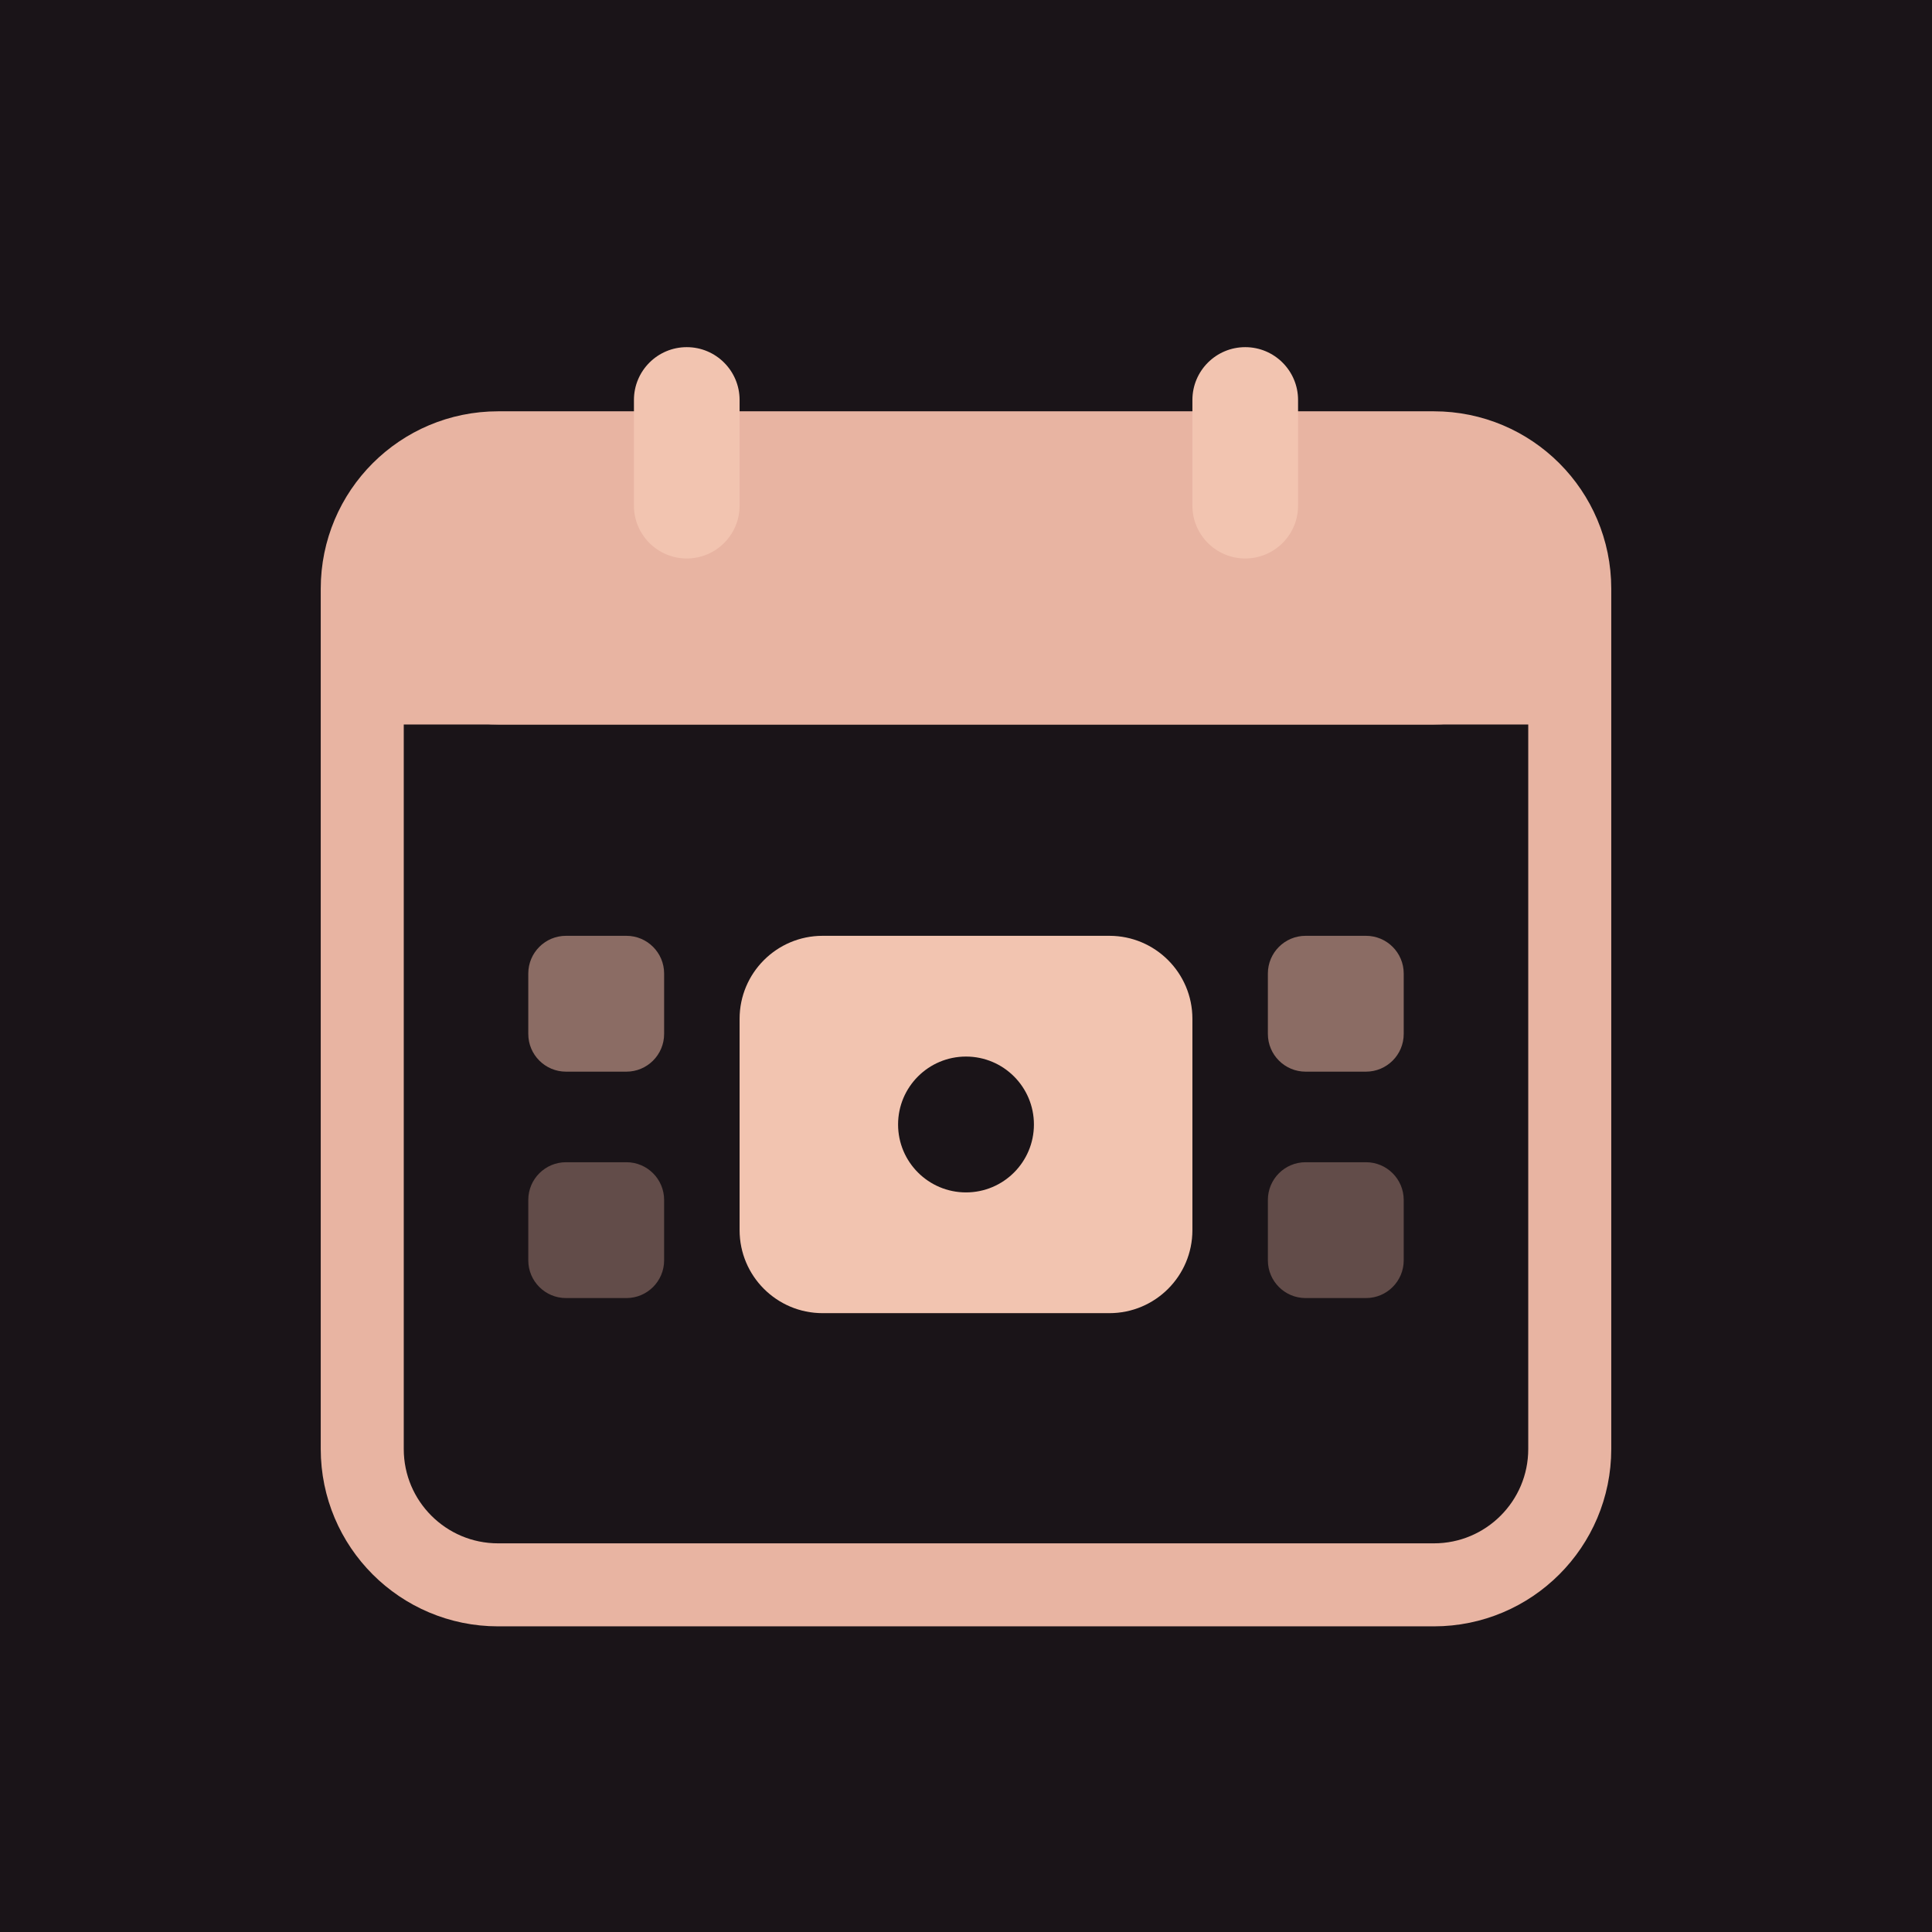
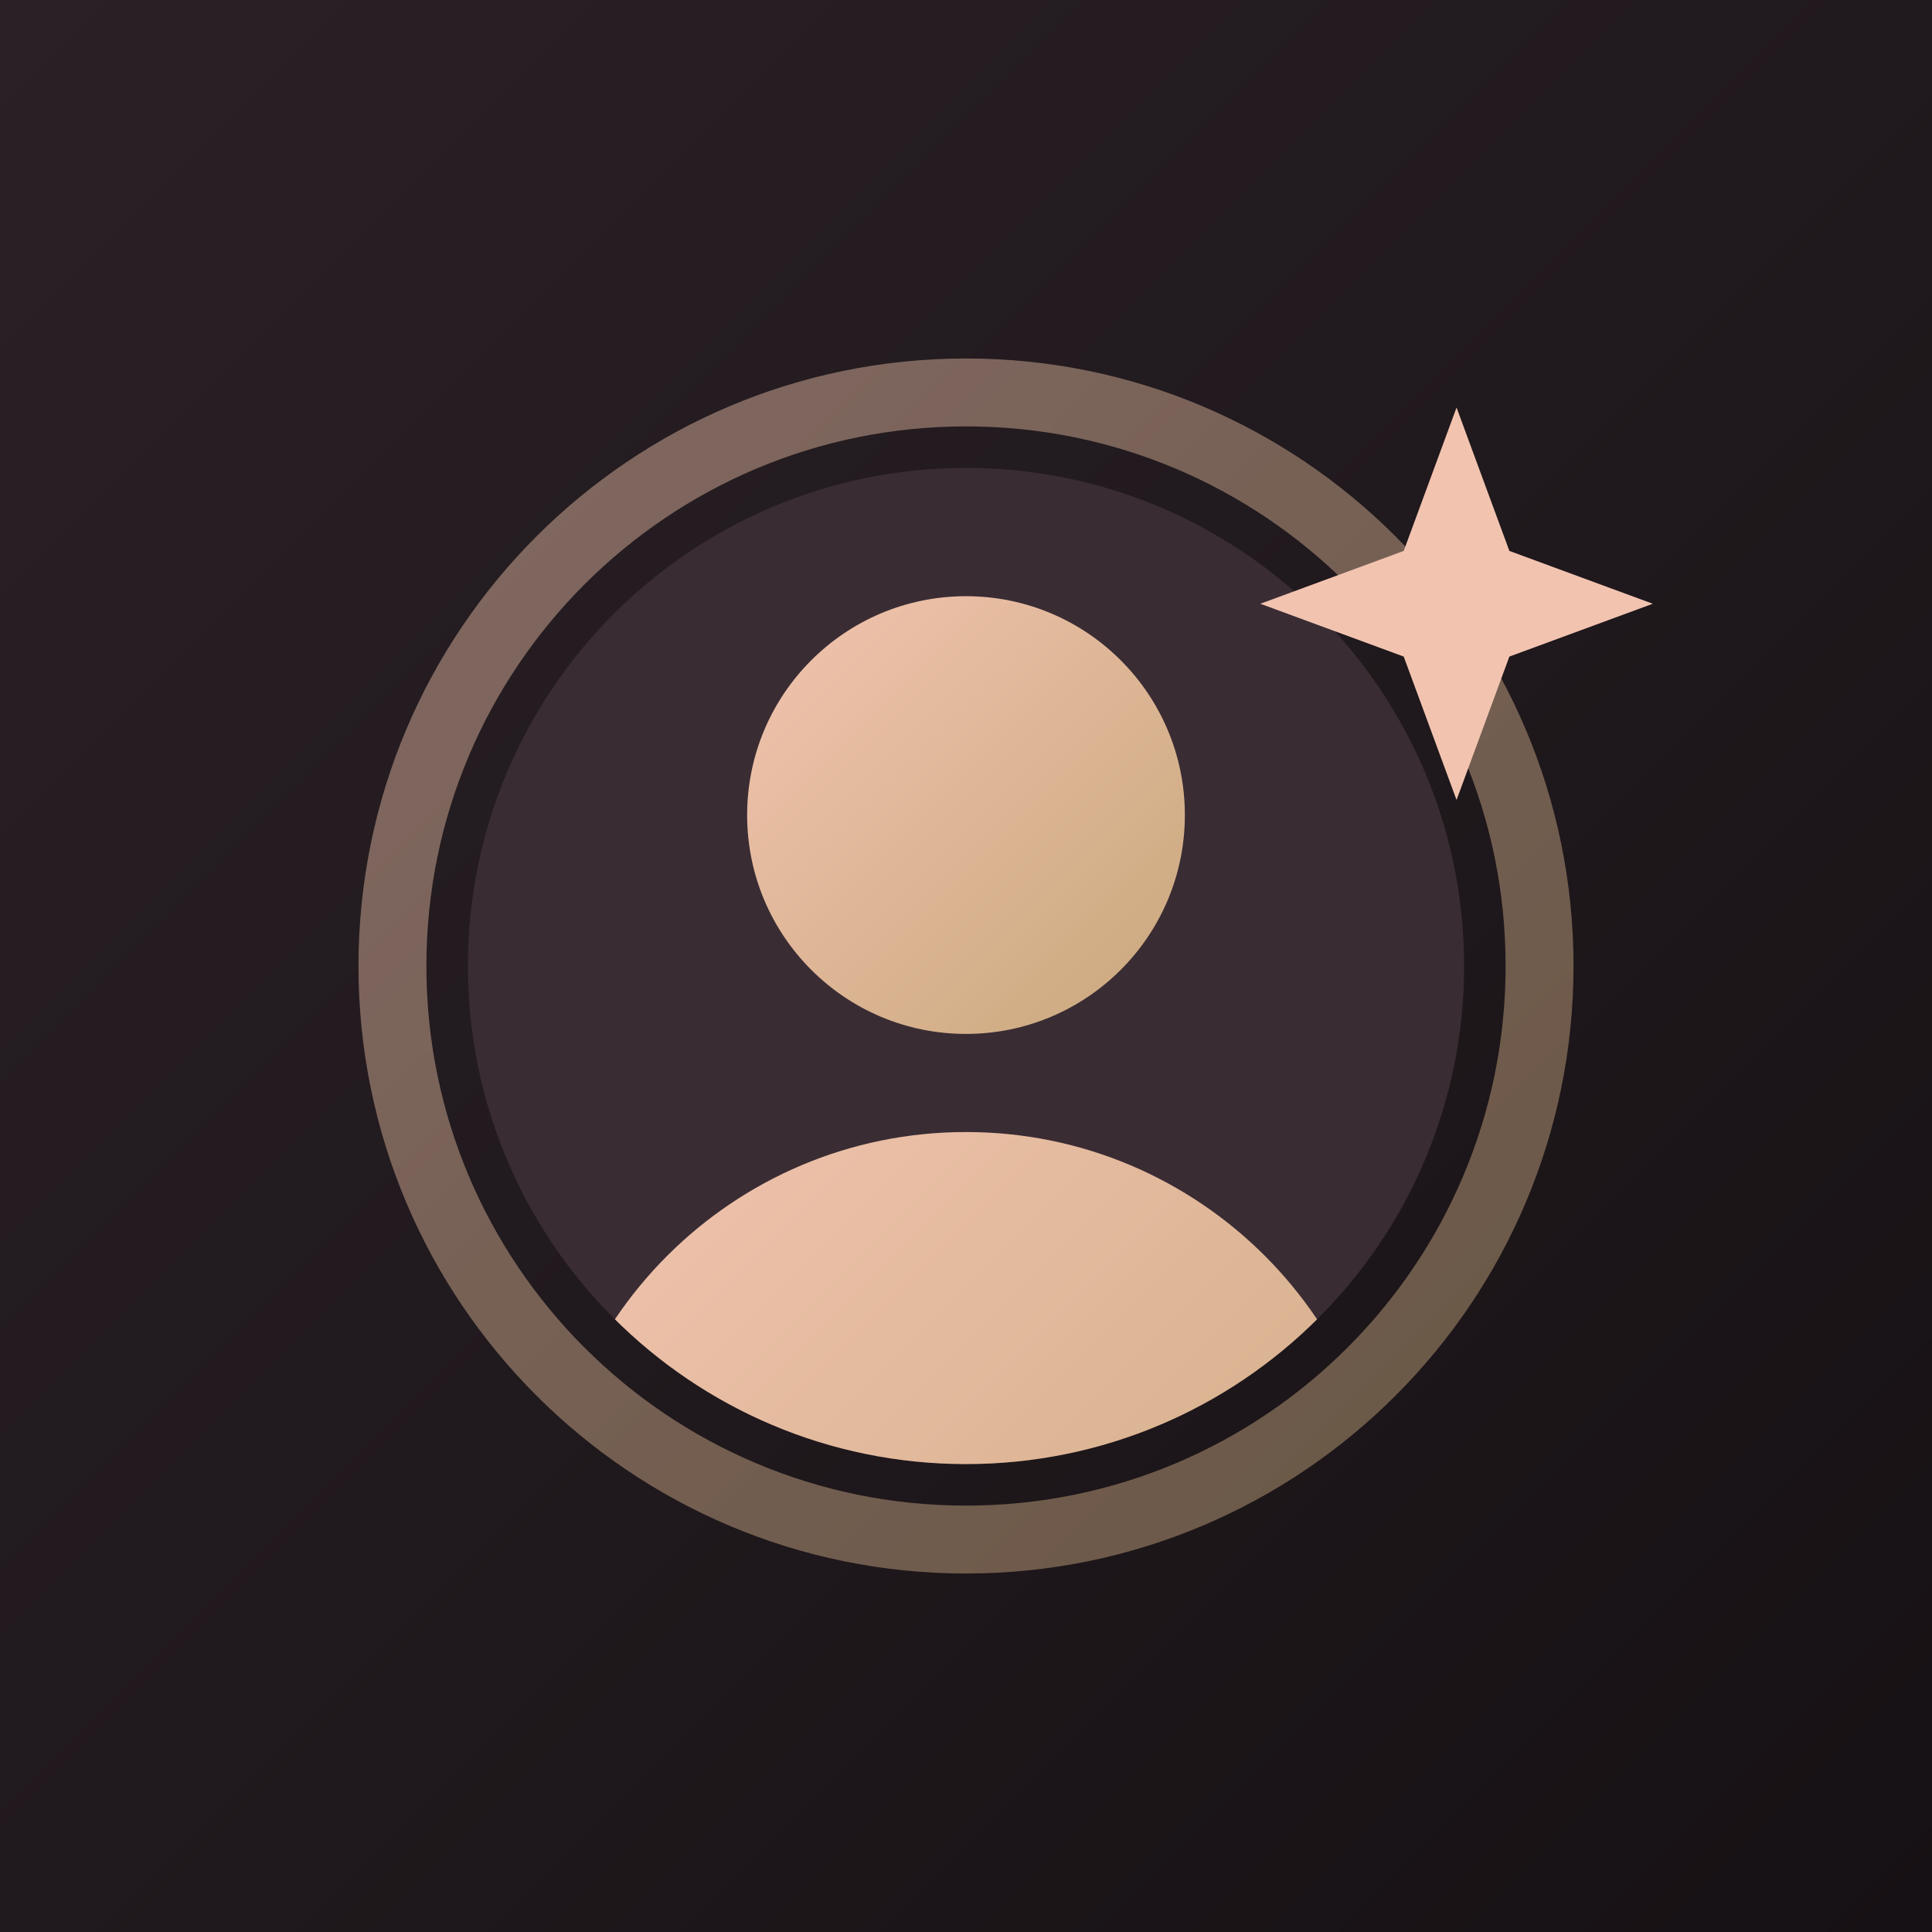
- <svg xmlns="http://www.w3.org/2000/svg" viewBox="0 0 512 512" role="img" aria-label="FHSalon Booking">
-   <rect width="512" height="512" fill="#1a1418" />
-   <rect x="96" y="120" width="320" height="300" rx="36" fill="none" stroke="#e8b4a2" stroke-width="22" />
-   <rect x="96" y="120" width="320" height="72" rx="36" fill="#e8b4a2" />
-   <rect x="96" y="156" width="320" height="36" fill="#e8b4a2" />
-   <rect x="168" y="92" width="28" height="56" rx="14" fill="#f2c4b0" />
-   <rect x="316" y="92" width="28" height="56" rx="14" fill="#f2c4b0" />
-   <rect x="196" y="248" width="120" height="100" rx="22" fill="#f2c4b0" />
-   <circle cx="256" cy="298" r="18" fill="#1a1418" />
-   <rect x="140" y="248" width="36" height="36" rx="10" fill="#e8b4a2" opacity="0.55" />
-   <rect x="336" y="248" width="36" height="36" rx="10" fill="#e8b4a2" opacity="0.55" />
-   <rect x="140" y="308" width="36" height="36" rx="10" fill="#e8b4a2" opacity="0.35" />
-   <rect x="336" y="308" width="36" height="36" rx="10" fill="#e8b4a2" opacity="0.35" />
+ <svg xmlns="http://www.w3.org/2000/svg" viewBox="0 0 512 512" role="img" aria-label="FHS Client">
+   <defs>
+     <linearGradient id="fhsClientBg" x1="0" y1="0" x2="1" y2="1">
+       <stop offset="0%" stop-color="#2a2126" />
+       <stop offset="100%" stop-color="#161114" />
+     </linearGradient>
+     <linearGradient id="fhsClientRose" x1="0" y1="0" x2="1" y2="1">
+       <stop offset="0%" stop-color="#f2c4b0" />
+       <stop offset="100%" stop-color="#c9a87c" />
+     </linearGradient>
+     <clipPath id="fhsClientDisc">
+       <circle cx="256" cy="256" r="132" />
+     </clipPath>
+   </defs>
+   <rect width="512" height="512" fill="url(#fhsClientBg)" />
+   <circle cx="256" cy="256" r="152" fill="none" stroke="url(#fhsClientRose)" stroke-width="18" opacity="0.45" />
+   <g clip-path="url(#fhsClientDisc)">
+     <circle cx="256" cy="256" r="132" fill="#3a2c33" />
+     <circle cx="256" cy="216" r="58" fill="url(#fhsClientRose)" />
+     <circle cx="256" cy="412" r="112" fill="url(#fhsClientRose)" />
+   </g>
+   <path d="M386 108l14 38 38 14-38 14-14 38-14-38-38-14 38-14z" fill="#f2c4b0" />
</svg>
